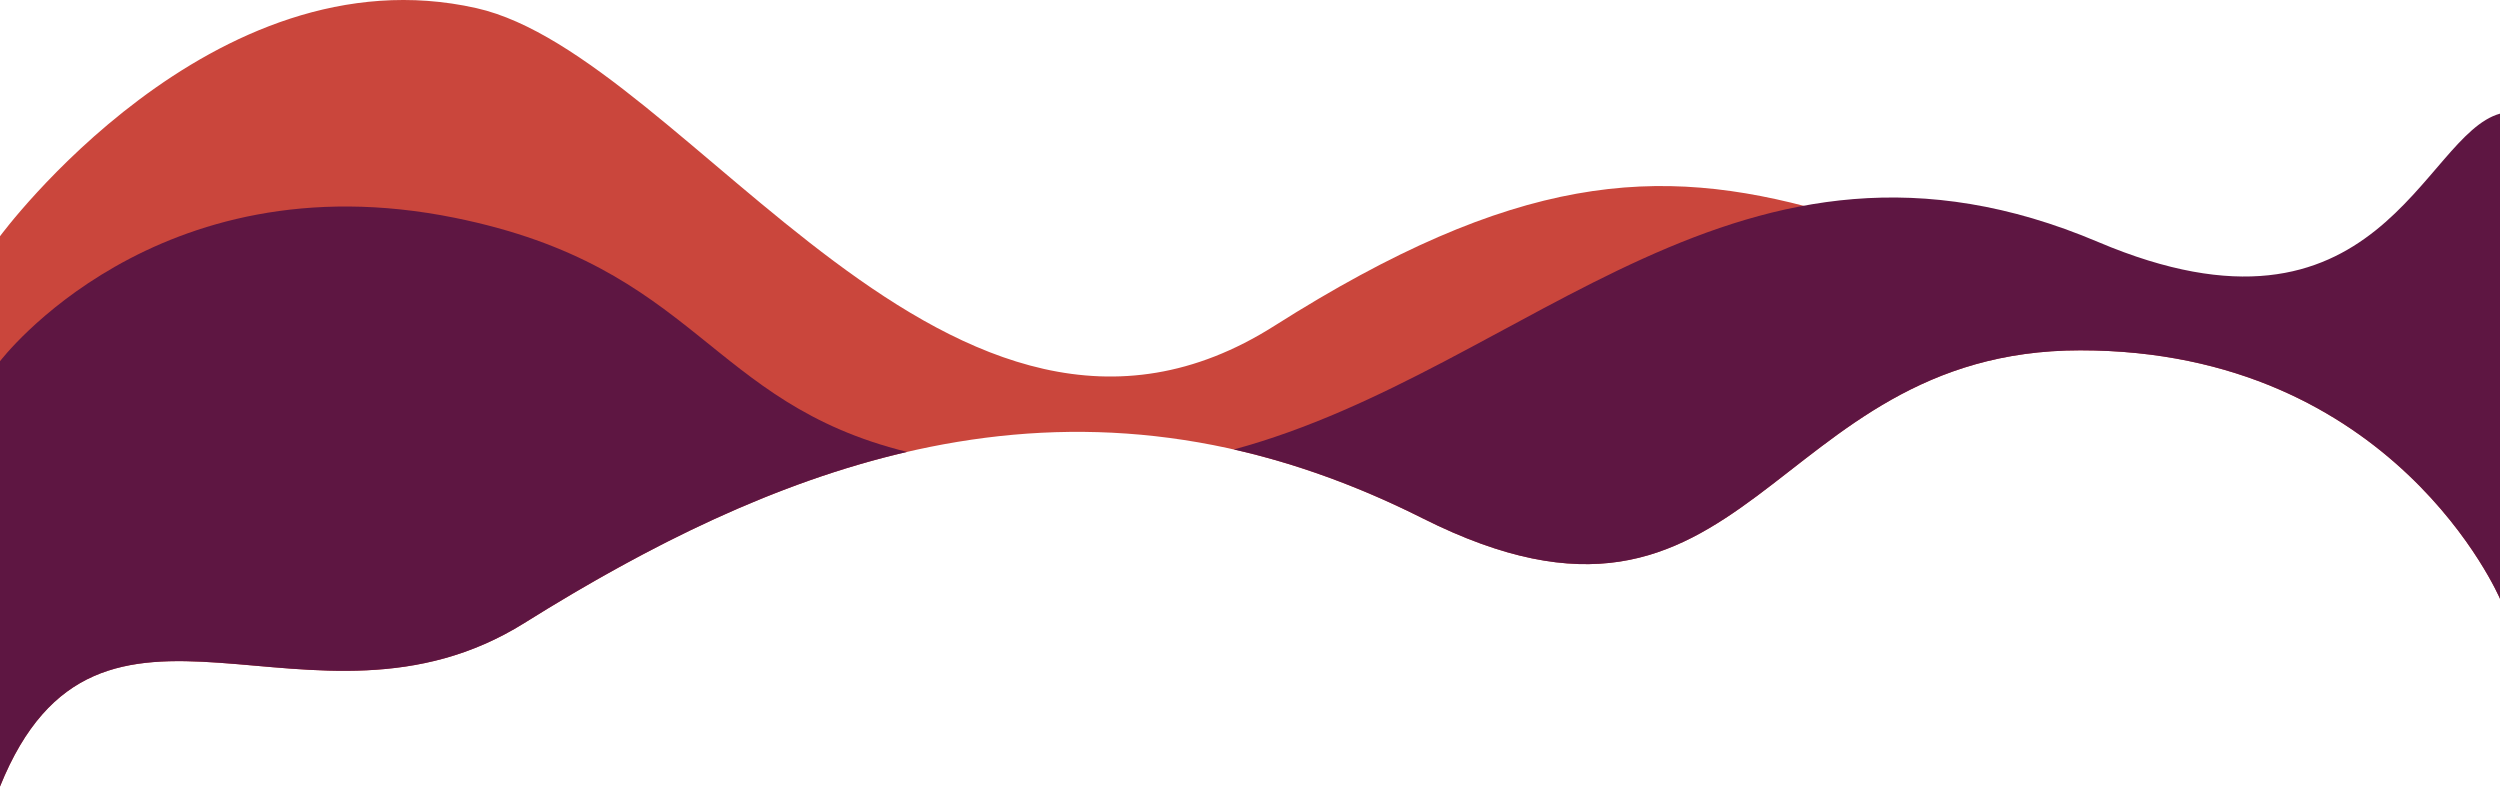
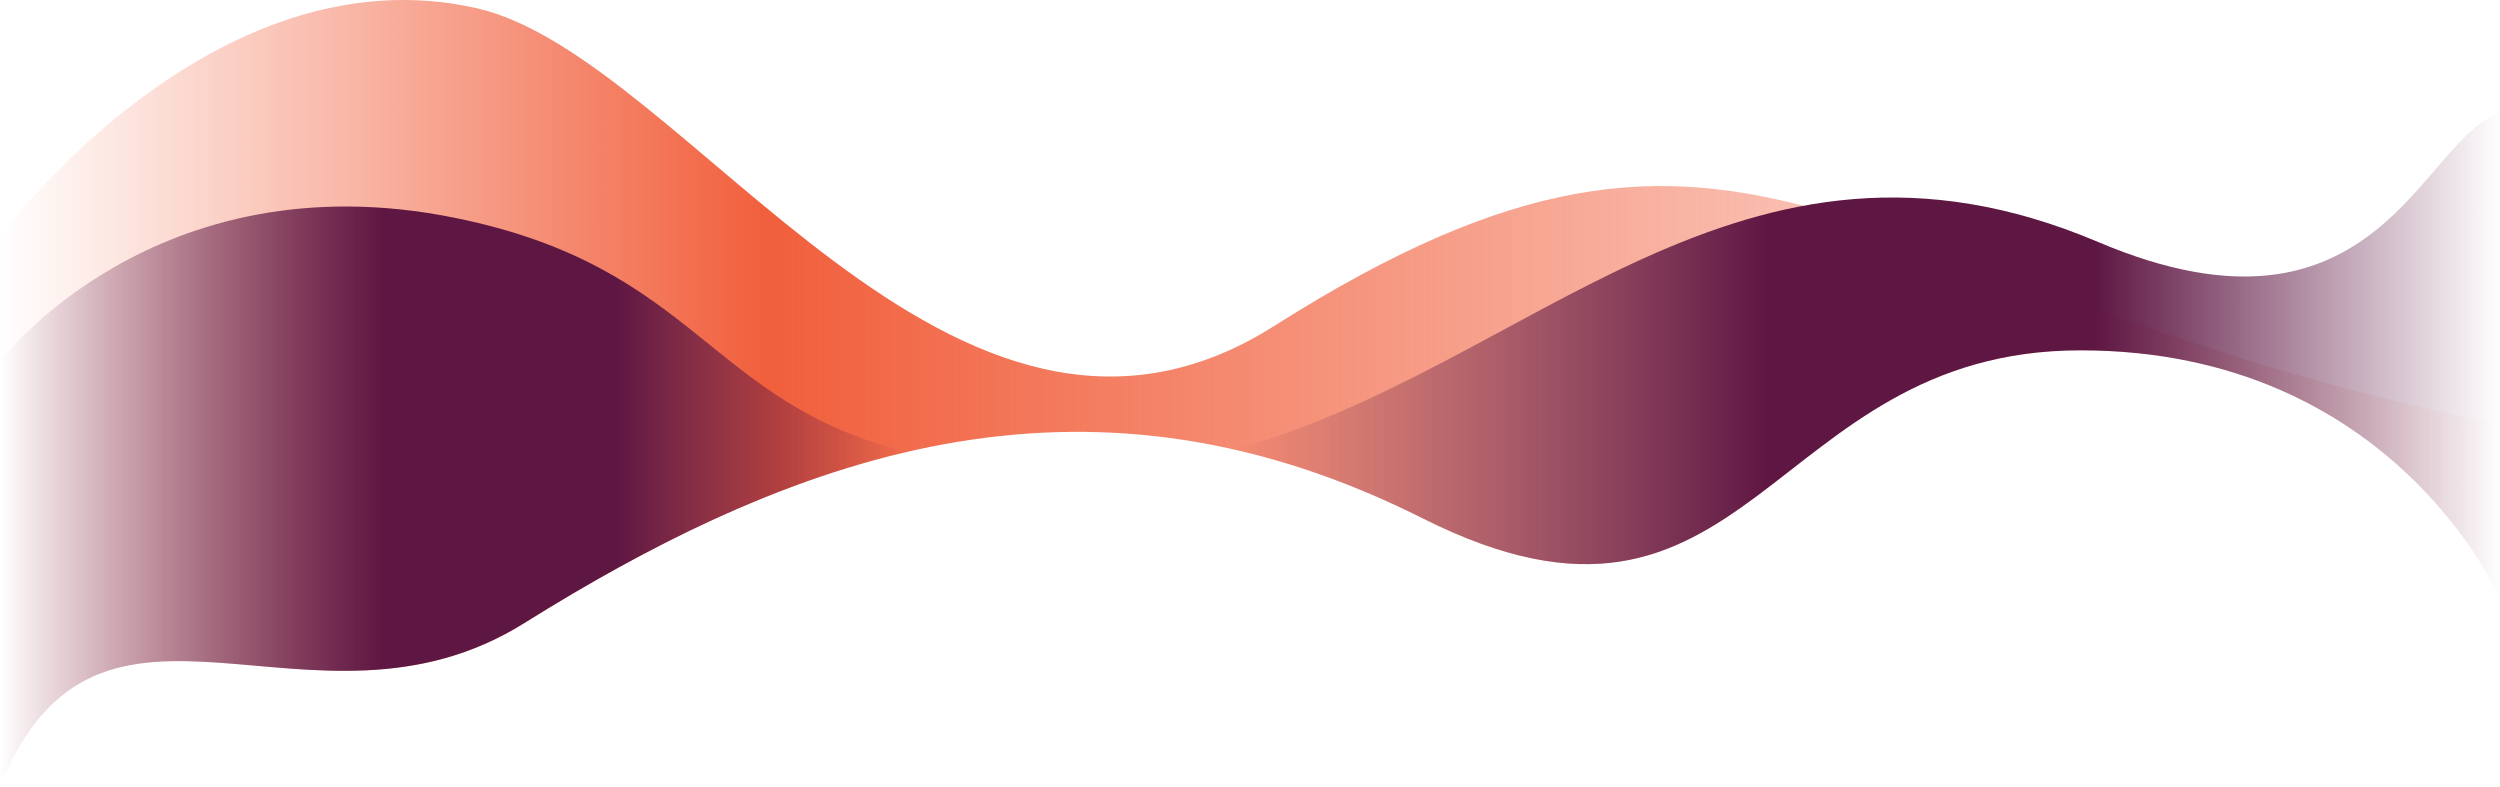
<svg xmlns="http://www.w3.org/2000/svg" version="1.1" id="Layer_1" x="0px" y="0px" viewBox="0 0 1200 377.53" style="enable-background:new 0 0 1200 377.53;" xml:space="preserve">
-   <style type="text/css">
- 	.st0{fill:#CA463C;stroke:#000000;stroke-width:4;stroke-linejoin:round;stroke-miterlimit:10;}
- 	.st1{fill:#CA463C;stroke:#000000;stroke-width:4;stroke-miterlimit:10;}
- 	.st2{fill:#F15F3C;stroke:#000000;stroke-width:4;stroke-linejoin:round;stroke-miterlimit:10;}
- 	.st3{fill:none;stroke:#000000;stroke-width:4;stroke-miterlimit:10;}
- 	.st4{fill:#5E1642;stroke:#000000;stroke-width:4;stroke-linejoin:round;stroke-miterlimit:10;}
- 	.st5{fill:#5E1642;}
- 	.st6{fill:#310E34;stroke:#000000;stroke-width:2;stroke-linejoin:round;stroke-miterlimit:10;}
- 	.st7{fill:#310E34;stroke:#000000;stroke-width:2;stroke-miterlimit:10;}
- 	.st8{fill:#CA463C;stroke:#000000;stroke-width:2;stroke-linejoin:round;stroke-miterlimit:10;}
- 	.st9{fill:none;stroke:#000000;stroke-width:2;stroke-miterlimit:10;}
- 	.st10{fill:#F15F3C;stroke:#000000;stroke-width:2;stroke-linejoin:round;stroke-miterlimit:10;}
- 	.st11{fill:#F15F3C;}
- 	.st12{fill:#310E34;}
- 	.st13{fill:none;stroke:#310E34;stroke-width:5;stroke-linecap:round;stroke-miterlimit:10;}
- 	.st14{fill:none;stroke:#310E34;stroke-width:5;stroke-linecap:round;stroke-linejoin:round;stroke-miterlimit:10;}
- 	.st15{fill:#CA463C;}
- 	.st16{fill:#972E41;}
- 	.st17{fill:none;stroke:#310E34;stroke-width:0.565;stroke-linecap:round;stroke-miterlimit:10;}
- 	.st18{fill:none;stroke:#310E34;stroke-width:0.565;stroke-linecap:round;stroke-linejoin:round;stroke-miterlimit:10;}
- 	.st19{fill:none;stroke:#5E1642;stroke-width:0.556;stroke-linecap:round;stroke-miterlimit:10;}
- 	.st20{fill:none;stroke:#972E41;stroke-width:0.556;stroke-linecap:round;stroke-miterlimit:10;}
- 	.st21{fill:none;stroke:#972E41;stroke-width:0.556;stroke-linecap:round;stroke-linejoin:round;stroke-miterlimit:10;}
- 	.st22{fill:#972E41;stroke:#CA463C;stroke-width:0.25;stroke-miterlimit:10;}
- 	.st23{fill:#310E34;stroke:#5E1642;stroke-width:0.25;stroke-miterlimit:10;}
- 	.st24{fill:#F15F3C;stroke:#972E41;stroke-width:0.25;stroke-miterlimit:10;}
- 	.st25{fill:#310E34;stroke:#972E41;stroke-width:0.25;stroke-miterlimit:10;}
- 	.st26{clip-path:url(#SVGID_7_);}
- 	.st27{clip-path:url(#SVGID_10_);}
- 	.st28{enable-background:new    ;}
- 	.st29{fill:#8D331A;}
- 	.st30{fill:#E45A39;}
- 	.st31{fill:#E05838;}
- 	.st32{fill:#D65435;}
- 	.st33{fill:#B8482C;}
- 	.st34{fill:#B5462A;}
- 	.st35{fill:#7B251C;}
- 	.st36{fill:#C2433A;}
- 	.st37{fill:#BE4238;}
- 	.st38{fill:#B63F35;}
- 	.st39{fill:#9F352C;}
- 	.st40{fill:#9C342B;}
- 	.st41{fill:#6C1A2A;}
- 	.st42{fill:#922D3E;}
- 	.st43{fill:#902C3D;}
- 	.st44{fill:#8C2A3B;}
- 	.st45{fill:#7F2434;}
- 	.st46{fill:#7E2334;}
- 	.st47{fill:#68283E;}
- 	.st48{fill:#371135;}
- 	.st49{fill:#391336;}
- 	.st50{fill:#3E1637;}
- 	.st51{fill:#4E1D3A;}
- 	.st52{fill:#501E3B;}
- 	.st53{fill:#47133B;}
- 	.st54{fill:#5A1641;}
- 	.st55{fill:#5B1641;}
- 	.st56{fill:#581540;}
- 	.st57{fill:#51153E;}
- 	.st58{fill:#50143E;}
- </style>
  <g>
-     <path class="st15" d="M611.72,156.4C457.34,254.28,330.17,26.78,228.7,3.91C101.6-24.74,0,113.4,0,113.4v264.13   c47.53-117.81,149.34-14.43,251.72-78.5c137.04-85.76,273.77-129.35,431.16-50.23s165.01-80.64,315.71-80.64   S1200,287.41,1200,287.41c0-24.18,0-52.05,0-83.61C884.74,139.68,842.88,9.84,611.72,156.4z" />
+     <linearGradient id="SVGID_8_" gradientUnits="userSpaceOnUse" x1="0" y1="188.764" x2="1200" y2="188.764">
+       <stop offset="0" style="stop-color:#F15F3C;stop-opacity:0" />
+       <stop offset="0.307" style="stop-color:#F15F3C" />
+       <stop offset="1" style="stop-color:#F15F3C;stop-opacity:0" />
+     </linearGradient>
+     <path style="fill:url(#SVGID_8_);" d="M611.72,156.4C457.34,254.28,330.17,26.78,228.7,3.91C101.6-24.74,0,113.4,0,113.4v264.13   c47.53-117.81,149.34-14.43,251.72-78.5c137.04-85.76,273.77-129.35,431.16-50.23s165.01-80.64,315.71-80.64   S1200,287.41,1200,287.41c0-24.18,0-52.05,0-83.61C884.74,139.68,842.88,9.84,611.72,156.4z" />
    <g>
-       <path class="st5" d="M251.72,299.03c60.67-37.97,121.28-67.67,183.65-82.12c-95.82-23.7-100.25-88.68-217.06-112.36    C74.32,75.36,0,173.39,0,173.39v204.14C47.53,259.72,149.34,363.1,251.72,299.03z" />
-       <path class="st5" d="M1007.1,116.16c-171.8-72.87-272.56,61-414.86,99.58c29.52,6.68,59.68,17.49,90.64,33.06    c157.4,79.12,165.01-80.64,315.71-80.64S1200,287.41,1200,287.41c0-81.98,0-184.34,0-232.86    C1162.69,64.87,1142.04,173.39,1007.1,116.16z" />
+       <linearGradient id="SVGID_9_" gradientUnits="userSpaceOnUse" x1="0" y1="238.325" x2="435.378" y2="238.325">
+         <stop offset="0" style="stop-color:#5E1642;stop-opacity:0" />
+         <stop offset="0.424" style="stop-color:#5E1642" />
+         <stop offset="0.425" style="stop-color:#5E1642" />
+         <stop offset="0.679" style="stop-color:#5E1642" />
+         <stop offset="0.978" style="stop-color:#5E1642;stop-opacity:0.069" />
+         <stop offset="1" style="stop-color:#5E1642;stop-opacity:0" />
+       </linearGradient>
+       <path style="fill:url(#SVGID_9_);" d="M251.72,299.03c60.67-37.97,121.28-67.67,183.65-82.12c-95.82-23.7-100.25-88.68-217.06-112.36    C74.32,75.36,0,173.39,0,173.39v204.14C47.53,259.72,149.34,363.1,251.72,299.03z" />
+       <linearGradient id="SVGID_10_" gradientUnits="userSpaceOnUse" x1="592.247" y1="170.98" x2="1200" y2="170.98">
+         <stop offset="0" style="stop-color:#5E1642;stop-opacity:0" />
+         <stop offset="0.424" style="stop-color:#5E1642" />
+         <stop offset="0.425" style="stop-color:#5E1642" />
+         <stop offset="0.679" style="stop-color:#5E1642" />
+         <stop offset="0.978" style="stop-color:#5E1642;stop-opacity:0.069" />
+         <stop offset="1" style="stop-color:#5E1642;stop-opacity:0" />
+       </linearGradient>
+       <path style="fill:url(#SVGID_10_);" d="M1007.1,116.16c-171.8-72.87-272.56,61-414.86,99.58c29.52,6.68,59.68,17.49,90.64,33.06    c157.4,79.12,165.01-80.64,315.71-80.64S1200,287.41,1200,287.41c0-81.98,0-184.34,0-232.86    C1162.69,64.87,1142.04,173.39,1007.1,116.16z" />
    </g>
  </g>
</svg>
